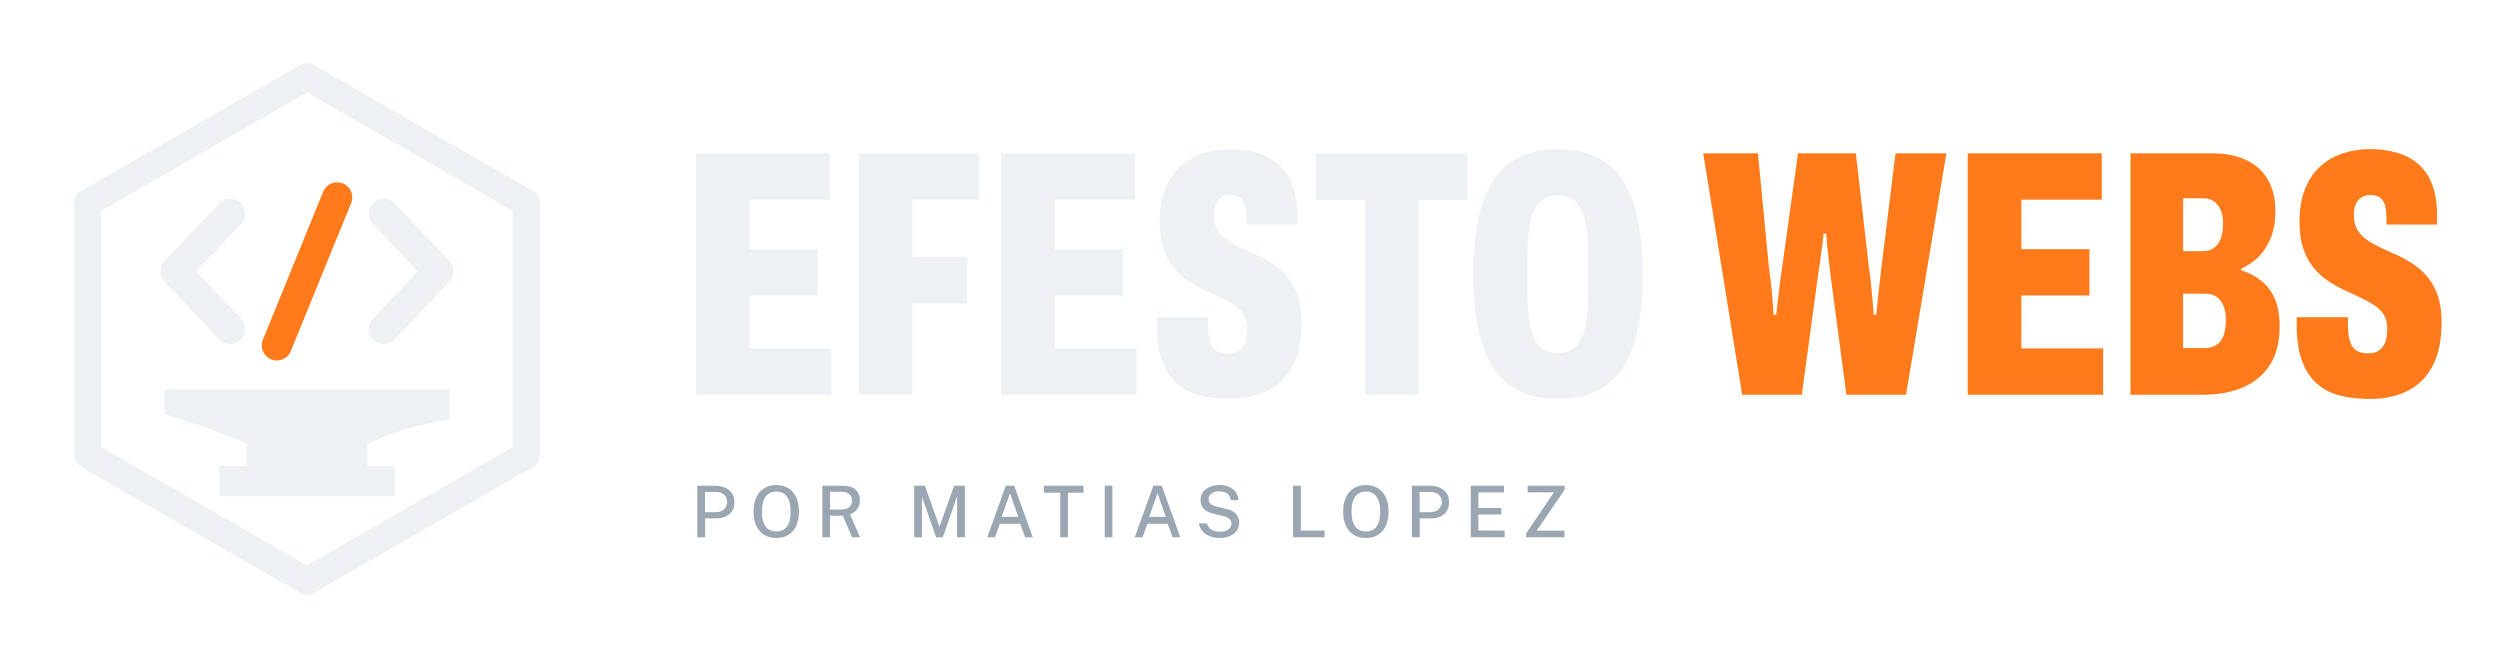
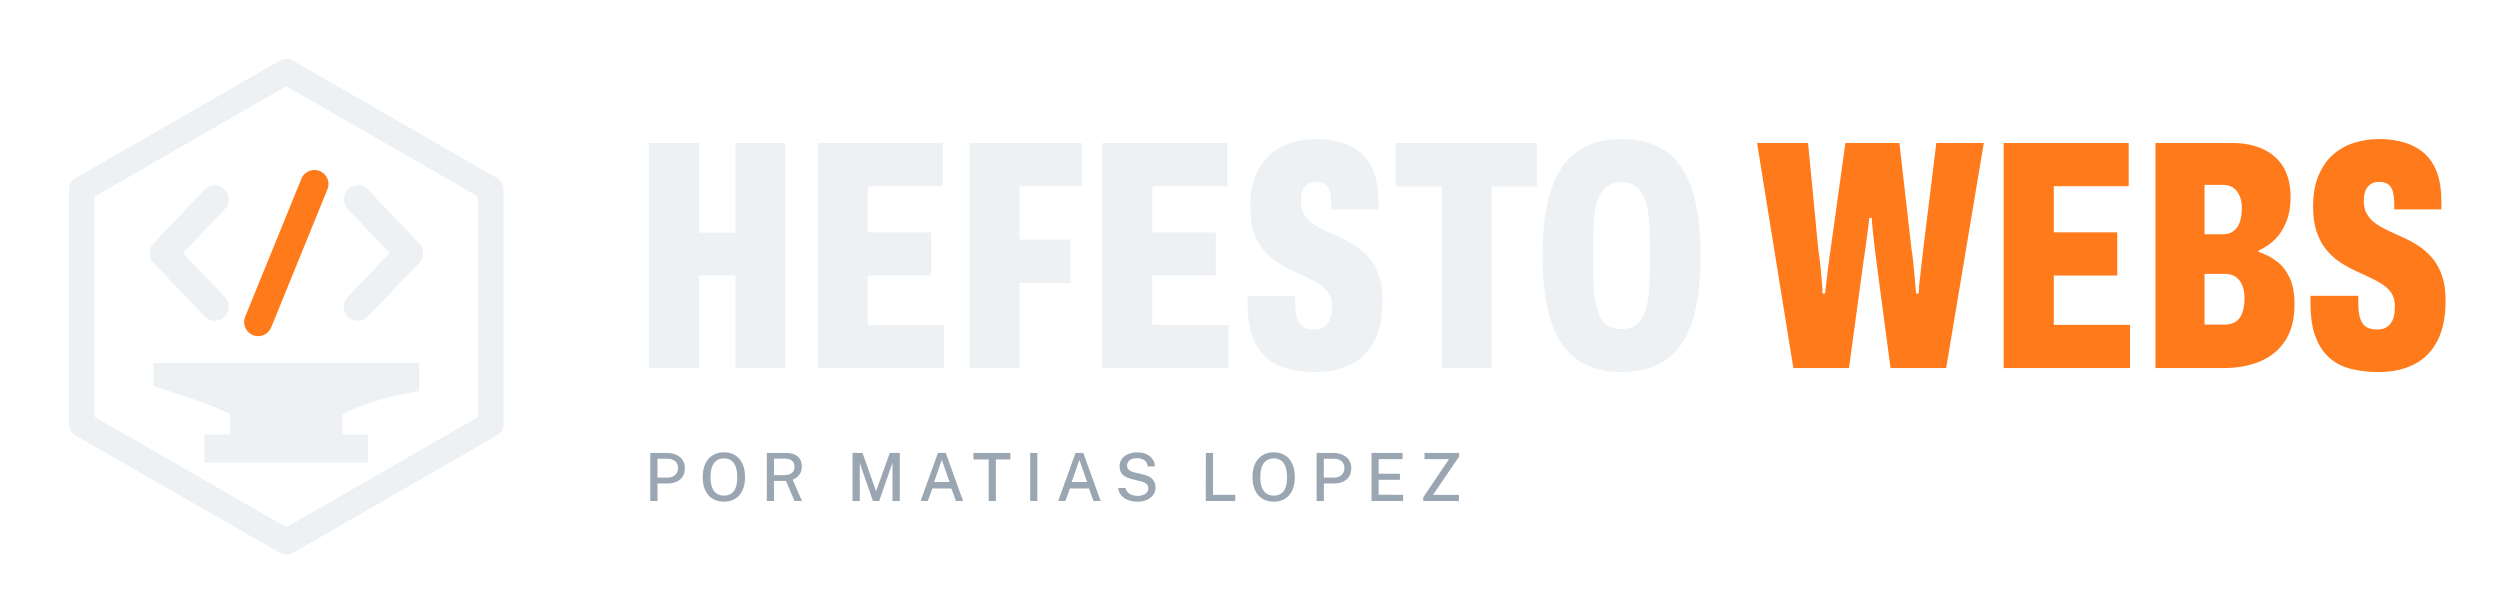
- <svg xmlns="http://www.w3.org/2000/svg" viewBox="0 0 456 120" role="img" aria-label="Efesto Webs, por Matias Lopez">
+ <svg xmlns="http://www.w3.org/2000/svg" viewBox="0 0 489 120" role="img" aria-label="Hefesto Webs, por Matias Lopez">
  <g transform="translate(6 10)" stroke-linecap="round" stroke-linejoin="round">
    <path d="M50 4 L90 27 V73 L50 96 L10 73 V27 Z" fill="none" stroke="#eef1f4" stroke-width="5" />
    <path d="M36 29 L26 39.5 L36 50 M64 29 L74 39.5 L64 50" fill="none" stroke="#eef1f4" stroke-width="5.5" />
    <path d="M55.5 26 L44.5 53" stroke="#ff7a1a" stroke-width="5.5" />
    <path d="M24 61 H76 V66.5 C70 67.5 65 69 61 71 V75 H66 V80.5 H34 V75 H39 V71 C35 69 30 67.5 24 65.5 Z" fill="#eef1f4" />
  </g>
-   <path d="M151.65 72L126.94 72L126.94 27.97L151.39 27.97L151.39 36.42L136.74 36.42L136.74 45.44L149.15 45.44L149.15 53.89L136.74 53.89L136.74 63.55L151.65 63.55M166.42 72L156.63 72L156.63 27.97L178.58 27.97L178.58 36.42L166.42 36.42L166.42 46.85L176.40 46.85L176.40 55.36L166.42 55.36M207.30 72L182.60 72L182.60 27.97L207.05 27.97L207.05 36.42L192.39 36.42L192.39 45.44L204.81 45.44L204.81 53.89L192.39 53.89L192.39 63.55L207.30 63.55M224.32 72.77Q221.50 72.77 219.07 72.19Q216.64 71.62 214.84 70.11Q213.05 68.61 212.03 65.98Q211 63.36 211 59.20Q211 58.94 211 58.53Q211 58.11 211 57.86L220.35 57.86Q220.35 58.18 220.35 58.53Q220.35 58.88 220.35 59.20Q220.35 61.25 220.76 62.40Q221.18 63.55 221.98 64Q222.78 64.45 224 64.45Q224.70 64.45 225.24 64.29Q225.79 64.13 226.24 63.74Q226.68 63.36 226.97 62.82Q227.26 62.27 227.39 61.54Q227.52 60.80 227.52 59.84Q227.52 58.37 226.84 57.34Q226.17 56.32 225.02 55.58Q223.87 54.85 222.46 54.21Q221.05 53.57 219.52 52.83Q217.98 52.10 216.57 51.14Q215.16 50.18 214.01 48.74Q212.86 47.30 212.19 45.28Q211.52 43.26 211.52 40.45Q211.52 36.86 212.57 34.34Q213.63 31.81 215.42 30.24Q217.21 28.67 219.52 27.94Q221.82 27.20 224.38 27.20Q227 27.20 229.24 27.84Q231.48 28.48 233.15 29.89Q234.81 31.30 235.71 33.63Q236.60 35.97 236.60 39.36L236.60 40.96L227.39 40.96L227.39 40.13Q227.39 38.66 227.16 37.66Q226.94 36.67 226.30 36.13Q225.66 35.58 224.44 35.58Q223.48 35.58 222.81 36Q222.14 36.42 221.79 37.22Q221.44 38.02 221.44 39.36Q221.44 40.90 222.11 41.98Q222.78 43.07 223.93 43.84Q225.08 44.61 226.49 45.25Q227.90 45.89 229.44 46.59Q230.97 47.30 232.38 48.26Q233.79 49.22 234.94 50.62Q236.09 52.03 236.76 54.02Q237.44 56 237.44 58.75Q237.44 63.55 235.84 66.66Q234.24 69.76 231.29 71.26Q228.35 72.77 224.32 72.77M258.74 72L249.01 72L249.01 36.48L239.98 36.48L239.98 27.97L267.63 27.97L267.63 36.48L258.74 36.48M284.13 72.77Q279.01 72.77 275.59 70.43Q272.16 68.10 270.44 63.07Q268.71 58.05 268.71 49.98Q268.71 41.98 270.44 36.96Q272.16 31.94 275.59 29.57Q279.01 27.20 284.13 27.20Q289.38 27.20 292.80 29.57Q296.23 31.94 297.92 36.96Q299.62 41.98 299.62 49.98Q299.62 58.05 297.92 63.07Q296.23 68.10 292.80 70.43Q289.38 72.77 284.13 72.77M284.13 64.38Q285.80 64.38 286.82 63.68Q287.84 62.98 288.48 61.60Q289.12 60.22 289.38 58.24Q289.64 56.26 289.64 53.63L289.64 46.34Q289.64 43.71 289.38 41.73Q289.12 39.74 288.48 38.40Q287.84 37.06 286.82 36.35Q285.80 35.65 284.13 35.65Q282.53 35.65 281.48 36.35Q280.42 37.06 279.81 38.40Q279.20 39.74 278.92 41.73Q278.63 43.71 278.63 46.34L278.63 53.63Q278.63 56.26 278.92 58.24Q279.20 60.22 279.81 61.60Q280.42 62.98 281.48 63.68Q282.53 64.38 284.13 64.38" fill="#eef1f4" />
-   <path d="M328.65 72L317.77 72L310.67 27.97L320.65 27.97L322.64 48.70Q322.96 50.88 323.12 52.54Q323.28 54.21 323.37 55.39Q323.47 56.58 323.47 57.41L323.98 57.41Q324.04 56.77 324.17 55.68Q324.30 54.59 324.46 53.25Q324.62 51.90 324.78 50.69Q324.94 49.47 325.07 48.70L327.95 27.97L338.51 27.97L340.88 48.70Q341.07 49.86 341.23 51.36Q341.39 52.86 341.52 54.43Q341.64 56 341.77 57.41L342.28 57.41Q342.28 56.90 342.38 55.81Q342.48 54.72 342.64 53.44Q342.80 52.16 342.92 50.91Q343.05 49.66 343.18 48.70L345.74 27.97L355.02 27.97L347.66 72L336.78 72L334.03 51.26Q333.77 49.34 333.58 47.65Q333.39 45.95 333.26 44.64Q333.13 43.33 333.13 42.62L332.62 42.62Q332.56 43.46 332.33 45.09Q332.11 46.72 331.88 48.42Q331.66 50.11 331.47 51.26M383.62 72L358.91 72L358.91 27.97L383.36 27.97L383.36 36.42L368.70 36.42L368.70 45.44L381.12 45.44L381.12 53.89L368.70 53.89L368.70 63.55L383.62 63.55M401.84 72L388.60 72L388.60 27.97L403.57 27.97Q407.16 27.97 409.75 29.22Q412.34 30.46 413.68 32.80Q415.03 35.14 415.03 38.53Q415.03 41.28 414.20 43.36Q413.36 45.44 411.99 46.82Q410.61 48.19 408.76 49.02L408.76 49.28Q410.74 49.92 412.31 51.10Q413.88 52.29 414.84 54.30Q415.80 56.32 415.80 59.52Q415.80 63.74 414.07 66.50Q412.34 69.25 409.20 70.62Q406.07 72 401.84 72M398.20 53.57L398.20 63.49L402.10 63.49Q404.08 63.49 405.04 62.21Q406 60.93 406 58.30Q406 56.90 405.59 55.84Q405.17 54.78 404.34 54.18Q403.51 53.57 402.16 53.57L398.20 53.57M398.20 36.16L398.20 45.82L401.78 45.82Q403.06 45.82 403.89 45.18Q404.72 44.54 405.11 43.39Q405.49 42.24 405.49 40.64Q405.49 38.66 404.53 37.41Q403.57 36.16 401.78 36.16M432.23 72.77Q429.42 72.77 426.98 72.19Q424.55 71.62 422.76 70.11Q420.97 68.61 419.94 65.98Q418.92 63.36 418.92 59.20Q418.92 58.94 418.92 58.53Q418.92 58.11 418.92 57.86L428.26 57.86Q428.26 58.18 428.26 58.53Q428.26 58.88 428.26 59.20Q428.26 61.25 428.68 62.40Q429.10 63.55 429.90 64Q430.70 64.45 431.91 64.45Q432.62 64.45 433.16 64.29Q433.70 64.13 434.15 63.74Q434.60 63.36 434.89 62.82Q435.18 62.27 435.30 61.54Q435.43 60.80 435.43 59.84Q435.43 58.37 434.76 57.34Q434.09 56.32 432.94 55.58Q431.78 54.85 430.38 54.21Q428.97 53.57 427.43 52.83Q425.90 52.10 424.49 51.14Q423.08 50.18 421.93 48.74Q420.78 47.30 420.10 45.28Q419.43 43.26 419.43 40.45Q419.43 36.86 420.49 34.34Q421.54 31.81 423.34 30.24Q425.13 28.67 427.43 27.94Q429.74 27.20 432.30 27.20Q434.92 27.20 437.16 27.84Q439.40 28.48 441.06 29.89Q442.73 31.30 443.62 33.63Q444.52 35.97 444.52 39.36L444.52 40.96L435.30 40.96L435.30 40.13Q435.30 38.66 435.08 37.66Q434.86 36.67 434.22 36.13Q433.58 35.58 432.36 35.58Q431.40 35.58 430.73 36Q430.06 36.42 429.70 37.22Q429.35 38.02 429.35 39.36Q429.35 40.90 430.02 41.98Q430.70 43.07 431.85 43.84Q433 44.61 434.41 45.25Q435.82 45.89 437.35 46.59Q438.89 47.30 440.30 48.26Q441.70 49.22 442.86 50.62Q444.01 52.03 444.68 54.02Q445.35 56 445.35 58.75Q445.35 63.55 443.75 66.66Q442.15 69.76 439.21 71.26Q436.26 72.77 432.23 72.77" fill="#ff7a1a" />
-   <path d="M128.61 98L127.19 98L127.19 88.60L130.45 88.60Q131.45 88.60 132.25 88.95Q133.05 89.29 133.50 89.96Q133.96 90.63 133.96 91.60Q133.96 92.54 133.54 93.20Q133.12 93.86 132.37 94.21Q131.62 94.56 130.63 94.56L128.61 94.56L128.61 98M128.60 89.73L128.60 93.42L130.60 93.42Q131.49 93.42 132.06 92.90Q132.62 92.38 132.62 91.53Q132.62 90.66 132.04 90.19Q131.45 89.73 130.54 89.73M141.61 98.13Q140.33 98.13 139.39 97.56Q138.46 96.99 137.96 95.92Q137.45 94.84 137.45 93.32Q137.45 91.79 137.96 90.70Q138.47 89.62 139.41 89.05Q140.34 88.47 141.61 88.47Q142.87 88.47 143.80 89.05Q144.72 89.62 145.23 90.70Q145.73 91.79 145.73 93.32Q145.73 94.84 145.23 95.91Q144.73 96.99 143.80 97.56Q142.88 98.13 141.61 98.13M141.61 96.94Q142.43 96.94 143.01 96.56Q143.59 96.19 143.90 95.39Q144.20 94.59 144.20 93.34Q144.20 92.06 143.89 91.25Q143.58 90.43 143 90.05Q142.42 89.66 141.61 89.66Q140.80 89.66 140.21 90.05Q139.62 90.44 139.30 91.25Q138.98 92.07 138.98 93.34Q138.98 94.59 139.30 95.39Q139.62 96.19 140.21 96.56Q140.80 96.94 141.61 96.94M151.39 98L149.99 98L149.99 88.60L153.73 88.60Q154.77 88.60 155.46 88.92Q156.15 89.24 156.49 89.84Q156.83 90.43 156.83 91.23Q156.83 91.99 156.57 92.50Q156.31 93.01 155.91 93.33Q155.50 93.64 155.05 93.83L156.87 98L155.41 98L153.74 94.07L151.39 94.07L151.39 98M151.39 89.71L151.39 92.94L153.35 92.94Q154.33 92.94 154.87 92.52Q155.41 92.09 155.41 91.30Q155.41 90.52 154.92 90.12Q154.43 89.71 153.59 89.71M168.16 98L166.75 98L166.75 88.60L168.71 88.60L171.36 96.08L174.04 88.60L175.99 88.60L175.99 98L174.57 98L174.57 90.51L171.97 98L170.75 98L168.16 90.57M181.48 98L180.07 98L183.46 88.60L184.99 88.60L188.38 98L186.98 98L186.09 95.54L182.37 95.54L181.48 98M184.22 89.95L182.71 94.28L185.73 94.28M194.79 98L193.39 98L193.39 89.87L190.41 89.87L190.41 88.60L197.63 88.60L197.63 89.87L194.79 89.87M202.90 98L201.51 98L201.51 88.60L202.90 88.60M208.39 98L206.98 98L210.37 88.60L211.90 88.60L215.29 98L213.89 98L213 95.54L209.28 95.54L208.39 98M211.13 89.95L209.62 94.28L212.64 94.28M222.45 98.13Q221.76 98.13 221.12 97.96Q220.49 97.79 219.97 97.46Q219.46 97.12 219.12 96.62Q218.79 96.12 218.70 95.45L220.15 95.45Q220.26 95.96 220.59 96.30Q220.92 96.65 221.42 96.82Q221.91 97 222.52 97Q223.08 97 223.55 96.82Q224.03 96.65 224.32 96.32Q224.61 95.98 224.61 95.50Q224.61 94.96 224.25 94.65Q223.89 94.33 223.17 94.15L221.28 93.68Q220.60 93.52 220.08 93.21Q219.56 92.91 219.28 92.41Q218.99 91.92 218.99 91.18Q218.99 90.36 219.44 89.75Q219.89 89.15 220.67 88.82Q221.45 88.48 222.43 88.48Q223.55 88.48 224.32 88.87Q225.09 89.25 225.49 89.88Q225.89 90.51 225.90 91.24L224.48 91.24Q224.42 90.64 224.13 90.29Q223.83 89.93 223.38 89.78Q222.93 89.62 222.38 89.62Q221.42 89.62 220.94 90.05Q220.45 90.47 220.45 91.06Q220.45 91.60 220.81 91.91Q221.16 92.22 221.86 92.39L223.68 92.84Q224.53 93.03 225.05 93.40Q225.57 93.78 225.79 94.28Q226.02 94.78 226.02 95.38Q226.02 96.18 225.57 96.80Q225.13 97.42 224.32 97.78Q223.52 98.13 222.45 98.13M241.61 98L235.85 98L235.86 88.60L237.27 88.60L237.27 96.78L241.61 96.78M249.15 98.13Q247.87 98.13 246.93 97.56Q246 96.99 245.50 95.92Q244.99 94.84 244.99 93.32Q244.99 91.79 245.50 90.70Q246.01 89.62 246.95 89.05Q247.88 88.47 249.15 88.47Q250.41 88.47 251.33 89.05Q252.26 89.62 252.76 90.70Q253.27 91.79 253.27 93.32Q253.27 94.84 252.77 95.91Q252.27 96.99 251.34 97.56Q250.41 98.13 249.15 98.13M249.15 96.94Q249.97 96.94 250.55 96.56Q251.13 96.19 251.44 95.39Q251.74 94.59 251.74 93.34Q251.74 92.06 251.43 91.25Q251.12 90.43 250.54 90.05Q249.96 89.66 249.15 89.66Q248.33 89.66 247.75 90.05Q247.16 90.44 246.84 91.25Q246.52 92.07 246.52 93.34Q246.52 94.59 246.84 95.39Q247.16 96.19 247.75 96.56Q248.33 96.94 249.15 96.94M258.95 98L257.53 98L257.53 88.60L260.79 88.60Q261.80 88.60 262.59 88.95Q263.39 89.29 263.85 89.96Q264.31 90.63 264.31 91.60Q264.31 92.54 263.89 93.20Q263.47 93.86 262.72 94.21Q261.97 94.56 260.98 94.56L258.95 94.56L258.95 98M258.94 89.73L258.94 93.42L260.94 93.42Q261.84 93.42 262.40 92.90Q262.97 92.38 262.97 91.53Q262.97 90.66 262.38 90.19Q261.80 89.73 260.89 89.73M274.45 98L268.27 98L268.27 88.60L274.34 88.60L274.33 89.81L269.66 89.81L269.66 92.66L273.83 92.66L273.83 93.85L269.66 93.85L269.66 96.77L274.45 96.78M285.36 98L278.39 98L278.39 97.27L283.43 89.80L278.64 89.80L278.64 88.60L285.40 88.60L285.40 89.30L280.30 96.79L285.36 96.79" fill="#9aa6b2" />
+   <path d="M136.74 72L126.94 72L126.94 27.97L136.74 27.97L136.74 45.5L143.84 45.5L143.84 27.97L153.57 27.97L153.57 72L143.84 72L143.84 53.89L136.74 53.89L136.74 72M184.66 72L159.96 72L159.96 27.97L184.4 27.97L184.4 36.42L169.75 36.42L169.75 45.44L182.16 45.44L182.16 53.89L169.75 53.89L169.75 63.55L184.66 63.55L184.66 72M199.43 72L189.64 72L189.64 27.97L211.59 27.97L211.59 36.42L199.43 36.42L199.43 46.85L209.42 46.85L209.42 55.36L199.43 55.36L199.43 72M240.32 72L215.61 72L215.61 27.97L240.06 27.97L240.06 36.42L225.4 36.42L225.4 45.44L237.82 45.44L237.82 53.89L225.4 53.89L225.4 63.55L240.32 63.55L240.32 72M257.33 72.77L257.33 72.77Q254.51 72.77 252.08 72.19Q249.65 71.62 247.86 70.11Q246.06 68.61 245.04 65.98Q244.02 63.36 244.02 59.2L244.02 59.2Q244.02 58.94 244.02 58.53Q244.02 58.11 244.02 57.86L244.02 57.86L253.36 57.86Q253.36 58.18 253.36 58.53Q253.36 58.88 253.36 59.2L253.36 59.2Q253.36 61.25 253.78 62.4Q254.19 63.55 254.99 64Q255.79 64.45 257.01 64.45L257.01 64.45Q257.71 64.45 258.26 64.29Q258.8 64.13 259.25 63.74Q259.7 63.36 259.98 62.82Q260.27 62.27 260.4 61.54Q260.53 60.8 260.53 59.84L260.53 59.84Q260.53 58.37 259.86 57.34Q259.18 56.32 258.03 55.58Q256.88 54.85 255.47 54.21Q254.06 53.57 252.53 52.83Q250.99 52.1 249.58 51.14Q248.18 50.18 247.02 48.74Q245.87 47.3 245.2 45.28Q244.53 43.26 244.53 40.45L244.53 40.45Q244.53 36.86 245.58 34.34Q246.64 31.81 248.43 30.24Q250.22 28.67 252.53 27.94Q254.83 27.2 257.39 27.2L257.39 27.2Q260.02 27.2 262.26 27.84Q264.5 28.48 266.16 29.89Q267.82 31.3 268.72 33.63Q269.62 35.97 269.62 39.36L269.62 39.36L269.62 40.96L260.4 40.96L260.4 40.13Q260.4 38.66 260.18 37.66Q259.95 36.67 259.31 36.13Q258.67 35.58 257.46 35.58L257.46 35.58Q256.5 35.58 255.82 36Q255.15 36.42 254.8 37.22Q254.45 38.02 254.45 39.36L254.45 39.36Q254.45 40.9 255.12 41.98Q255.79 43.07 256.94 43.84Q258.1 44.61 259.5 45.25Q260.91 45.89 262.45 46.59Q263.98 47.3 265.39 48.26Q266.8 49.22 267.95 50.62Q269.1 52.03 269.78 54.02Q270.45 56 270.45 58.75L270.45 58.75Q270.45 63.55 268.85 66.66Q267.25 69.76 264.3 71.26Q261.36 72.77 257.33 72.77M291.75 72L282.02 72L282.02 36.48L273 36.48L273 27.97L300.64 27.97L300.64 36.48L291.75 36.48L291.75 72M317.14 72.77L317.14 72.77Q312.02 72.77 308.6 70.43Q305.18 68.1 303.45 63.07Q301.72 58.05 301.72 49.98L301.72 49.98Q301.72 41.98 303.45 36.96Q305.18 31.94 308.6 29.57Q312.02 27.2 317.14 27.2L317.14 27.2Q322.39 27.2 325.82 29.57Q329.24 31.94 330.94 36.96Q332.63 41.98 332.63 49.98L332.63 49.98Q332.63 58.05 330.94 63.07Q329.24 68.1 325.82 70.43Q322.39 72.77 317.14 72.77M317.14 64.38L317.14 64.38Q318.81 64.38 319.83 63.68Q320.86 62.98 321.5 61.6Q322.14 60.22 322.39 58.24Q322.65 56.26 322.65 53.63L322.65 53.63L322.65 46.34Q322.65 43.71 322.39 41.73Q322.14 39.74 321.5 38.4Q320.86 37.06 319.83 36.35Q318.81 35.65 317.14 35.65L317.14 35.65Q315.54 35.65 314.49 36.35Q313.43 37.06 312.82 38.4Q312.22 39.74 311.93 41.73Q311.64 43.71 311.64 46.34L311.64 46.34L311.64 53.63Q311.64 56.26 311.93 58.24Q312.22 60.22 312.82 61.6Q313.43 62.98 314.49 63.68Q315.54 64.38 317.14 64.38" fill="#eef1f4" />
+   <path d="M361.66 72L350.78 72L343.68 27.97L353.66 27.97L355.65 48.7Q355.97 50.88 356.13 52.54Q356.29 54.21 356.38 55.39Q356.48 56.58 356.48 57.41L356.48 57.41L356.99 57.41Q357.06 56.77 357.18 55.68Q357.31 54.59 357.47 53.25Q357.63 51.9 357.79 50.69Q357.95 49.47 358.08 48.7L358.08 48.7L360.96 27.97L371.52 27.97L373.89 48.7Q374.08 49.86 374.24 51.36Q374.4 52.86 374.53 54.43Q374.66 56 374.78 57.41L374.78 57.41L375.3 57.41Q375.3 56.9 375.39 55.81Q375.49 54.72 375.65 53.44Q375.81 52.16 375.94 50.91Q376.06 49.66 376.19 48.7L376.19 48.7L378.75 27.97L388.03 27.97L380.67 72L369.79 72L367.04 51.26Q366.78 49.34 366.59 47.65Q366.4 45.95 366.27 44.64Q366.14 43.33 366.14 42.62L366.14 42.62L365.63 42.62Q365.57 43.46 365.34 45.09Q365.12 46.72 364.9 48.42Q364.67 50.11 364.48 51.26L364.48 51.26L361.66 72M416.63 72L391.92 72L391.92 27.97L416.37 27.97L416.37 36.42L401.72 36.42L401.72 45.44L414.13 45.44L414.13 53.89L401.72 53.89L401.72 63.55L416.63 63.55L416.63 72M434.86 72L421.61 72L421.61 27.97L436.58 27.97Q440.17 27.97 442.76 29.22Q445.35 30.46 446.7 32.8Q448.04 35.14 448.04 38.53L448.04 38.53Q448.04 41.28 447.21 43.36Q446.38 45.44 445 46.82Q443.62 48.19 441.77 49.02L441.77 49.02L441.77 49.28Q443.75 49.92 445.32 51.1Q446.89 52.29 447.85 54.3Q448.81 56.32 448.81 59.52L448.81 59.52Q448.81 63.74 447.08 66.5Q445.35 69.25 442.22 70.62Q439.08 72 434.86 72L434.86 72M431.21 53.57L431.21 63.49L435.11 63.49Q437.1 63.49 438.06 62.21Q439.02 60.93 439.02 58.3L439.02 58.3Q439.02 56.9 438.6 55.84Q438.18 54.78 437.35 54.18Q436.52 53.57 435.18 53.57L435.18 53.57L431.21 53.57M431.21 36.16L431.21 45.82L434.79 45.82Q436.07 45.82 436.9 45.18Q437.74 44.54 438.12 43.39Q438.5 42.24 438.5 40.64L438.5 40.64Q438.5 38.66 437.54 37.41Q436.58 36.16 434.79 36.16L434.79 36.16L431.21 36.16M465.24 72.77L465.24 72.77Q462.43 72.77 460 72.19Q457.56 71.62 455.77 70.11Q453.98 68.61 452.96 65.98Q451.93 63.36 451.93 59.2L451.93 59.2Q451.93 58.94 451.93 58.53Q451.93 58.11 451.93 57.86L451.93 57.86L461.28 57.86Q461.28 58.18 461.28 58.53Q461.28 58.88 461.28 59.2L461.28 59.2Q461.28 61.25 461.69 62.4Q462.11 63.55 462.91 64Q463.71 64.45 464.92 64.45L464.92 64.45Q465.63 64.45 466.17 64.29Q466.72 64.13 467.16 63.74Q467.61 63.36 467.9 62.82Q468.19 62.27 468.32 61.54Q468.44 60.8 468.44 59.84L468.44 59.84Q468.44 58.37 467.77 57.34Q467.1 56.32 465.95 55.58Q464.8 54.85 463.39 54.21Q461.98 53.57 460.44 52.83Q458.91 52.1 457.5 51.14Q456.09 50.18 454.94 48.74Q453.79 47.3 453.12 45.28Q452.44 43.26 452.44 40.45L452.44 40.45Q452.44 36.86 453.5 34.34Q454.56 31.81 456.35 30.24Q458.14 28.67 460.44 27.94Q462.75 27.2 465.31 27.2L465.31 27.2Q467.93 27.2 470.17 27.84Q472.41 28.48 474.08 29.89Q475.74 31.3 476.64 33.63Q477.53 35.97 477.53 39.36L477.53 39.36L477.53 40.96L468.32 40.96L468.32 40.13Q468.32 38.66 468.09 37.66Q467.87 36.67 467.23 36.13Q466.59 35.58 465.37 35.58L465.37 35.58Q464.41 35.58 463.74 36Q463.07 36.42 462.72 37.22Q462.36 38.02 462.36 39.36L462.36 39.36Q462.36 40.9 463.04 41.98Q463.71 43.07 464.86 43.84Q466.01 44.61 467.42 45.25Q468.83 45.89 470.36 46.59Q471.9 47.3 473.31 48.26Q474.72 49.22 475.87 50.62Q477.02 52.03 477.69 54.02Q478.36 56 478.36 58.75L478.36 58.75Q478.36 63.55 476.76 66.66Q475.16 69.76 472.22 71.26Q469.28 72.77 465.24 72.77" fill="#ff7a1a" />
+   <path d="M128.61 98L127.19 98L127.19 88.6L130.45 88.6Q131.45 88.6 132.25 88.95Q133.05 89.29 133.5 89.96Q133.96 90.63 133.96 91.6L133.96 91.6Q133.96 92.54 133.54 93.2Q133.12 93.86 132.37 94.21Q131.62 94.56 130.63 94.56L130.63 94.56L128.61 94.56L128.61 98M128.6 89.73L128.6 93.42L130.6 93.42Q131.49 93.42 132.06 92.9Q132.62 92.38 132.62 91.53L132.62 91.53Q132.62 90.66 132.04 90.19Q131.45 89.73 130.54 89.73L130.54 89.73L128.6 89.73M141.61 98.13L141.61 98.13Q140.33 98.13 139.39 97.56Q138.46 96.99 137.96 95.92Q137.45 94.84 137.45 93.32L137.45 93.32Q137.45 91.79 137.96 90.7Q138.48 89.62 139.41 89.05Q140.34 88.47 141.61 88.47L141.61 88.47Q142.87 88.47 143.8 89.05Q144.72 89.62 145.23 90.7Q145.73 91.79 145.73 93.32L145.73 93.32Q145.73 94.84 145.23 95.91Q144.73 96.99 143.8 97.56Q142.88 98.13 141.61 98.13M141.61 96.94L141.61 96.94Q142.43 96.94 143.01 96.56Q143.59 96.19 143.9 95.39Q144.2 94.59 144.2 93.34L144.2 93.34Q144.2 92.06 143.89 91.25Q143.58 90.43 143 90.05Q142.42 89.66 141.61 89.66L141.61 89.66Q140.8 89.66 140.21 90.05Q139.62 90.44 139.3 91.25Q138.98 92.07 138.98 93.34L138.98 93.34Q138.98 94.59 139.3 95.39Q139.62 96.19 140.21 96.56Q140.8 96.94 141.61 96.94M151.39 98L149.99 98L149.99 88.6L153.73 88.6Q154.77 88.6 155.46 88.92Q156.15 89.24 156.49 89.84Q156.83 90.43 156.83 91.23L156.83 91.23Q156.83 91.99 156.57 92.5Q156.31 93.01 155.91 93.33Q155.5 93.65 155.05 93.83L155.05 93.83L156.87 98L155.41 98L153.74 94.07L151.39 94.07L151.39 98M151.39 89.71L151.39 92.94L153.35 92.94Q154.33 92.94 154.87 92.52Q155.41 92.09 155.41 91.3L155.41 91.3Q155.41 90.52 154.92 90.12Q154.43 89.71 153.59 89.71L153.59 89.71L151.39 89.71M168.17 98L166.75 98L166.75 88.6L168.71 88.6L171.36 96.08L174.04 88.6L175.99 88.6L175.99 98L174.57 98L174.57 90.51L171.97 98L170.75 98L168.17 90.57L168.17 98M181.48 98L180.07 98L183.46 88.6L184.99 88.6L188.38 98L186.98 98L186.09 95.54L182.37 95.54L181.48 98M184.22 89.95L182.71 94.28L185.73 94.28L184.22 89.95M194.79 98L193.39 98L193.39 89.87L190.41 89.87L190.41 88.6L197.63 88.6L197.63 89.87L194.79 89.87L194.79 98M202.9 98L201.51 98L201.51 88.6L202.9 88.6L202.9 98M208.39 98L206.98 98L210.37 88.6L211.9 88.6L215.29 98L213.89 98L213 95.54L209.28 95.54L208.39 98M211.13 89.95L209.62 94.28L212.64 94.28L211.13 89.95M222.45 98.13L222.45 98.13Q221.76 98.13 221.12 97.96Q220.49 97.79 219.97 97.46Q219.46 97.12 219.12 96.62Q218.79 96.12 218.7 95.45L218.7 95.45L220.15 95.45Q220.26 95.96 220.59 96.3Q220.92 96.65 221.42 96.82Q221.91 97 222.52 97L222.52 97Q223.08 97 223.55 96.82Q224.03 96.65 224.32 96.32Q224.61 95.99 224.61 95.5L224.61 95.5Q224.61 94.96 224.25 94.65Q223.89 94.33 223.17 94.15L223.17 94.15L221.28 93.68Q220.6 93.52 220.08 93.21Q219.56 92.91 219.28 92.41Q218.99 91.92 218.99 91.18L218.99 91.18Q218.99 90.36 219.44 89.75Q219.89 89.15 220.67 88.82Q221.45 88.48 222.43 88.48L222.43 88.48Q223.55 88.48 224.32 88.87Q225.09 89.25 225.49 89.88Q225.89 90.51 225.9 91.24L225.9 91.24L224.48 91.24Q224.42 90.64 224.13 90.29Q223.83 89.93 223.38 89.78Q222.93 89.62 222.38 89.62L222.38 89.62Q221.42 89.62 220.94 90.05Q220.45 90.47 220.45 91.06L220.45 91.06Q220.45 91.6 220.81 91.91Q221.16 92.22 221.86 92.39L221.86 92.39L223.68 92.84Q224.53 93.03 225.05 93.4Q225.57 93.78 225.79 94.28Q226.02 94.78 226.02 95.38L226.02 95.38Q226.02 96.18 225.57 96.8Q225.13 97.42 224.32 97.78Q223.52 98.13 222.45 98.13M241.61 98L235.85 98L235.86 88.6L237.27 88.6L237.27 96.78L241.61 96.78L241.61 98M249.15 98.13L249.15 98.13Q247.87 98.13 246.93 97.56Q246 96.99 245.5 95.92Q244.99 94.84 244.99 93.32L244.99 93.32Q244.99 91.79 245.5 90.7Q246.01 89.62 246.95 89.05Q247.88 88.47 249.15 88.47L249.15 88.47Q250.41 88.47 251.33 89.05Q252.26 89.62 252.76 90.7Q253.27 91.79 253.27 93.32L253.27 93.32Q253.27 94.84 252.77 95.91Q252.27 96.99 251.34 97.56Q250.41 98.13 249.15 98.13M249.15 96.94L249.15 96.94Q249.97 96.94 250.55 96.56Q251.13 96.19 251.44 95.39Q251.74 94.59 251.74 93.34L251.74 93.34Q251.74 92.06 251.43 91.25Q251.12 90.43 250.54 90.05Q249.96 89.66 249.15 89.66L249.15 89.66Q248.33 89.66 247.75 90.05Q247.16 90.44 246.84 91.25Q246.52 92.07 246.52 93.34L246.52 93.34Q246.52 94.59 246.84 95.39Q247.16 96.19 247.75 96.56Q248.33 96.94 249.15 96.94M258.95 98L257.53 98L257.53 88.6L260.79 88.6Q261.8 88.6 262.59 88.95Q263.39 89.29 263.85 89.96Q264.31 90.63 264.31 91.6L264.31 91.6Q264.31 92.54 263.89 93.2Q263.47 93.86 262.72 94.21Q261.97 94.56 260.98 94.56L260.98 94.56L258.95 94.56L258.95 98M258.94 89.73L258.94 93.42L260.94 93.42Q261.84 93.42 262.4 92.9Q262.97 92.38 262.97 91.53L262.97 91.53Q262.97 90.66 262.38 90.19Q261.8 89.73 260.89 89.73L260.89 89.73L258.94 89.73M274.45 98L268.27 98L268.27 88.6L274.34 88.6L274.33 89.81L269.66 89.81L269.66 92.66L273.83 92.66L273.83 93.85L269.66 93.85L269.66 96.77L274.45 96.78L274.45 98M285.36 98L278.39 98L278.39 97.27L283.43 89.8L278.64 89.8L278.64 88.6L285.4 88.6L285.4 89.3L280.3 96.79L285.36 96.79L285.36 98" fill="#9aa6b2" />
</svg>
